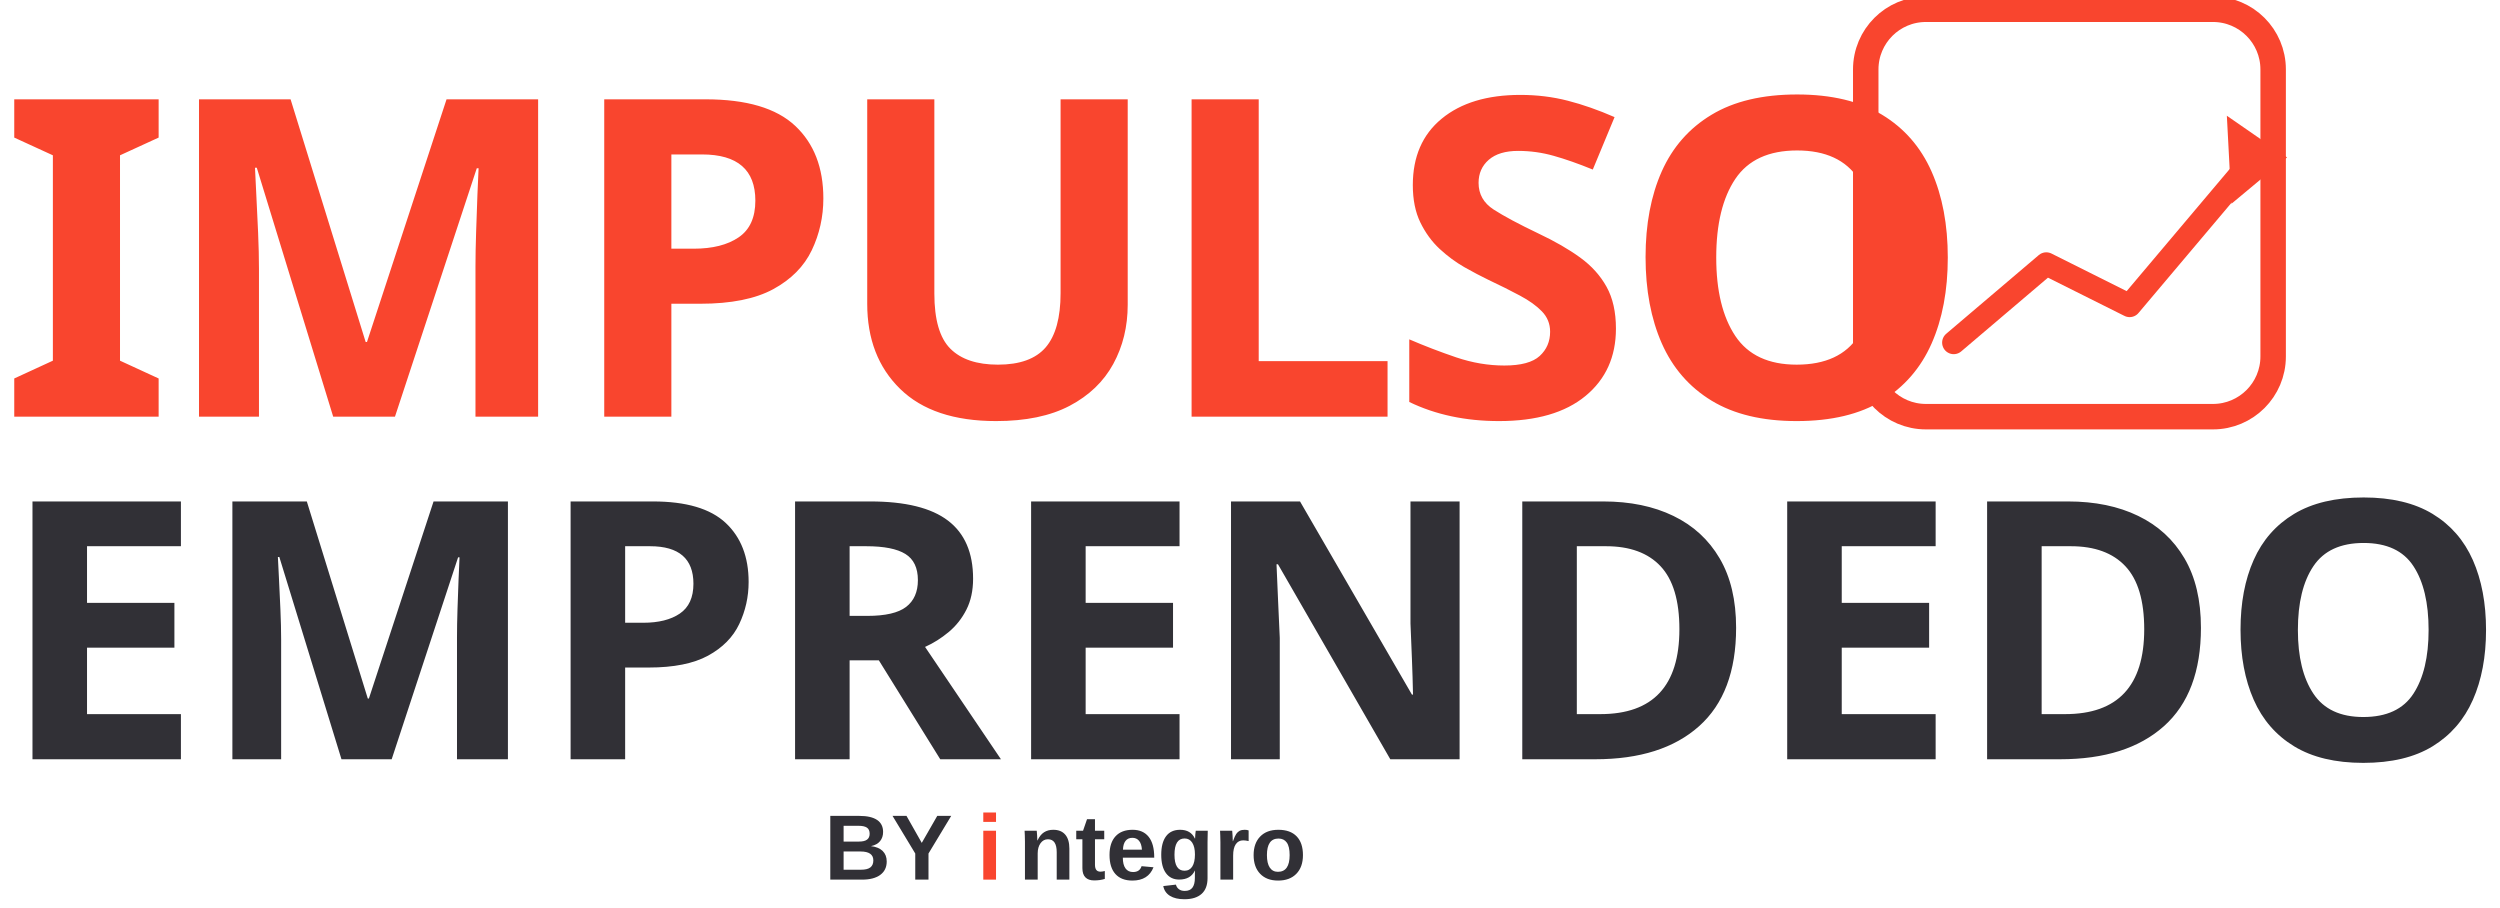
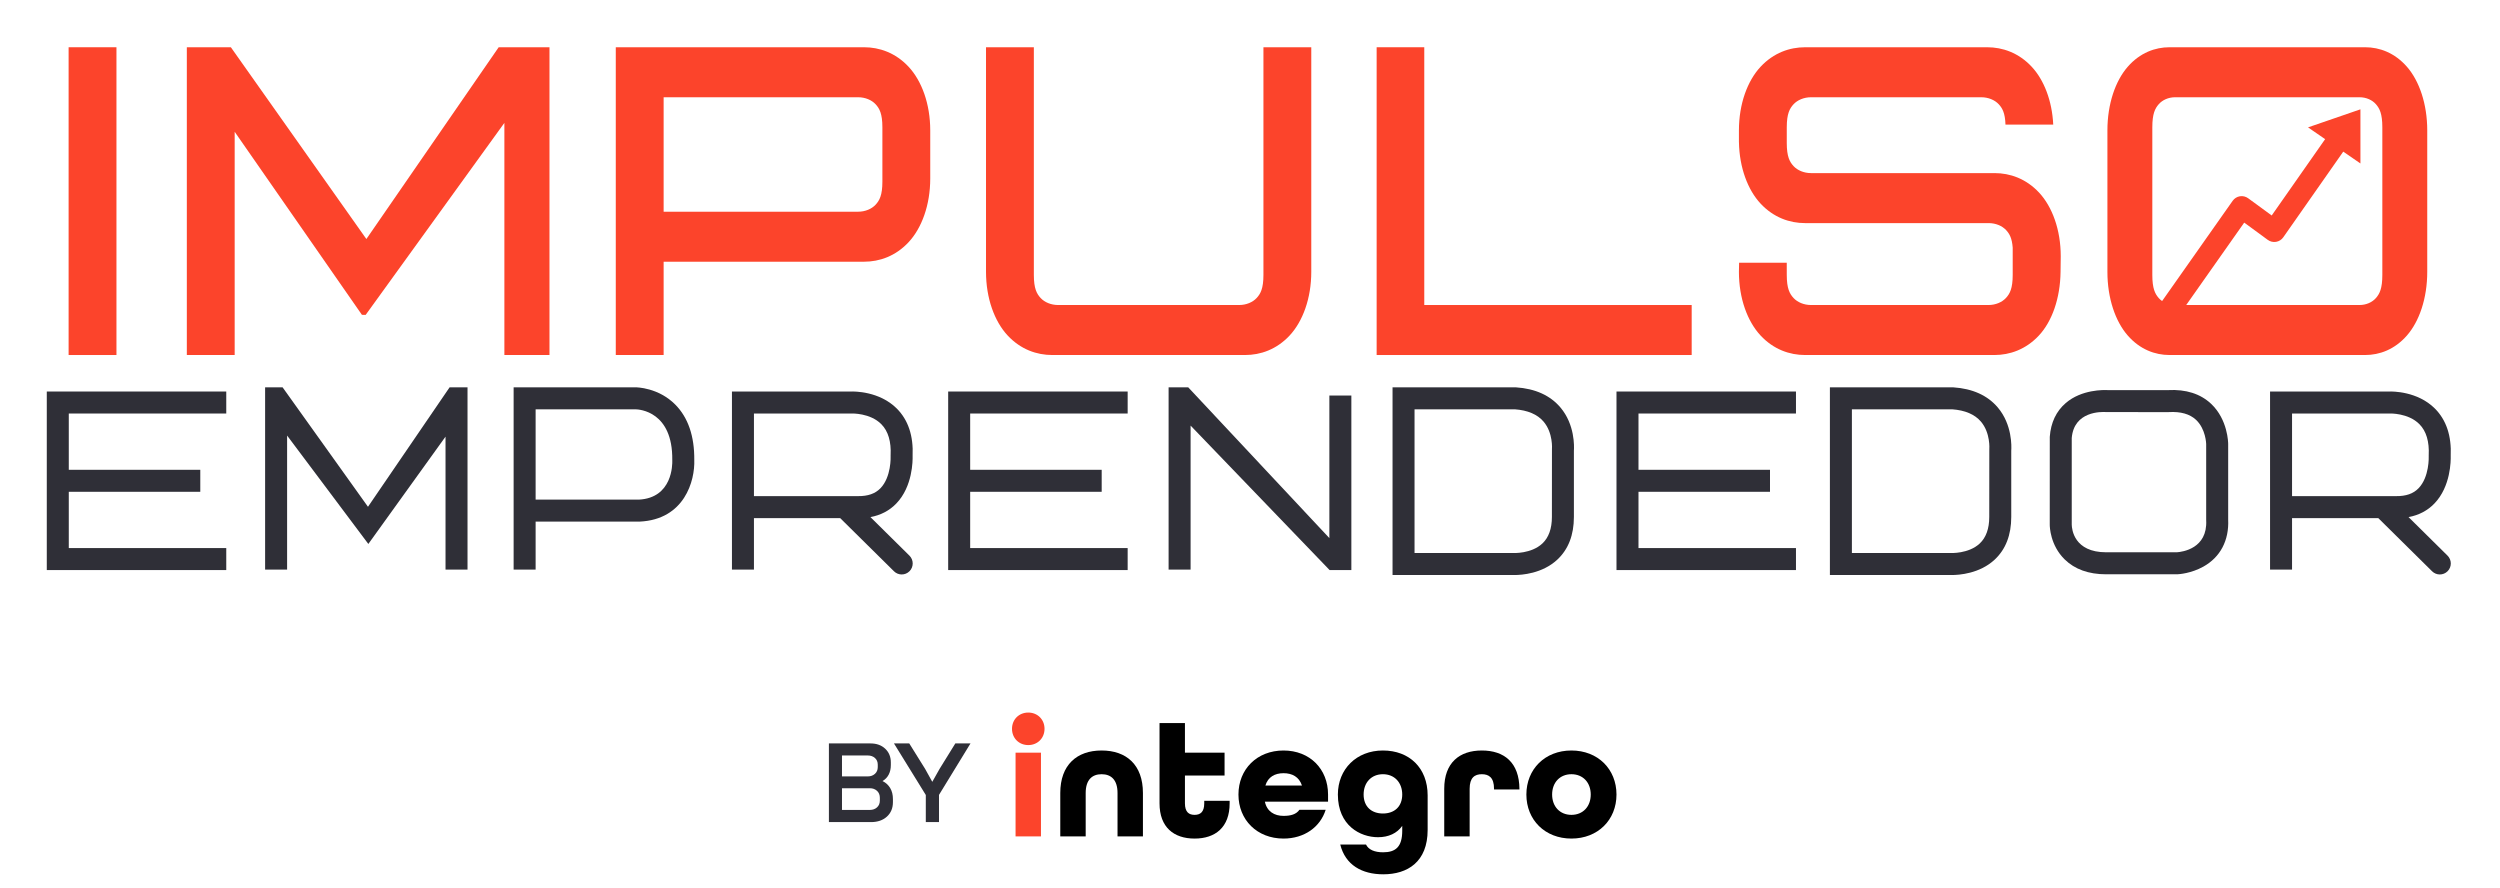
- <svg xmlns="http://www.w3.org/2000/svg" viewBox="0 0 540 196" role="img" aria-label="Impulso Emprendedor by Integro">
-   <text x="0" y="90" font-family="Impact, 'Arial Narrow', 'Helvetica Neue Condensed Bold', sans-serif" font-weight="900" font-size="96" fill="#F9452E" letter-spacing="-3">IMPULSO</text>
-   <rect x="403" y="2" width="88" height="88" rx="13" ry="13" fill="none" stroke="#F9452E" stroke-width="5.5" />
-   <polyline points="422,74 442,57 460,66 487,34" fill="none" stroke="#F9452E" stroke-width="5" stroke-linecap="round" stroke-linejoin="round" />
-   <polygon points="481,25 494,34 482,44" fill="#F9452E" />
-   <text x="0" y="164" font-family="Impact, 'Arial Narrow', 'Helvetica Neue Condensed Bold', sans-serif" font-weight="900" font-size="78" fill="#313036" letter-spacing="-0.5">EMPRENDEDOR</text>
-   <text x="178" y="190" font-family="'Arial', Helvetica, sans-serif" font-weight="700" font-size="20" fill="#313036">BY </text>
-   <text x="211" y="190" font-family="'Arial', Helvetica, sans-serif" font-weight="700" font-size="20" fill="#F9452E">i</text>
-   <text x="220" y="190" font-family="'Arial', Helvetica, sans-serif" font-weight="700" font-size="20" fill="#313036">ntegro</text>
+ <svg xmlns="http://www.w3.org/2000/svg" version="1.1" width="1296" height="460" viewBox="0 0 1296 460">
+   <defs>
+     <clipPath id="clip_1">
+       <path transform="matrix(1,0,0,-1,0,460)" d="M0 460H1296V0H0Z" />
+     </clipPath>
+   </defs>
+   <g>
+     <g clip-path="url(#clip_1)">
+       <path transform="matrix(1,0,0,-1,450.9503,419.8664)" d="M0 0C1.48 0 2.71 .44 3.69 1.32 4.67 2.199 5.161 3.384 5.161 4.876V6.31C5.161 7.802 4.67 8.996 3.69 9.895 2.71 10.793 1.48 11.243 0 11.243H-14.464V0ZM-1.02 17.381C.42 17.381 1.63 17.82 2.61 18.7 3.59 19.579 4.081 20.746 4.081 22.199V23.462C4.081 24.915 3.59 26.071 2.61 26.932 1.63 27.792 .42 28.222-1.02 28.222H-14.464V17.381ZM-21.246 34.475H.299C3.46 34.475 6.01 33.557 7.952 31.721 9.893 29.885 10.863 27.515 10.863 24.608V23.289C10.863 21.376 10.493 19.713 9.752 18.299 9.012 16.883 7.941 15.775 6.541 14.972 8.261 14.13 9.592 12.916 10.533 11.329 11.473 9.742 11.943 7.84 11.943 5.622V4.016C11.943 .917 10.902-1.577 8.822-3.47 6.741-5.363 4-6.31 .6-6.31H-21.246Z" fill="#2f2f37" />
+       <path transform="matrix(1,0,0,-1,479.9379,412.123)" d="M0 0-16.504 26.731H-8.583L-.361 13.538 3.36 6.826 7.142 13.538 15.303 26.731H23.166L6.841 .058V-14.053H0Z" fill="#2f2f37" />
+       <path transform="matrix(1,0,0,-1,0,460)" d="M35.568 275.96H60.371V435.505H35.568Z" fill="#fc442b" />
+       <path transform="matrix(1,0,0,-1,189.9295,123.9137)" d="M0 0-70.249 99.419H-93.076V-60.126H-68.273V55.594L-2.31-39.292-.365-39.317 71.541 60.21V-60.126H94.921V99.419H68.588Z" fill="#fc442b" />
+       <path transform="matrix(1,0,0,-1,457.4319,94.14349)" d="M0 0C0-7.099-1.519-9.824-3.54-11.995-5.563-14.167-8.896-15.607-12.579-15.607H-113.405V43.729H-12.579C-8.896 43.729-5.563 42.293-3.54 40.121-1.519 37.95 0 35.225 0 28.126ZM-9.479 69.649H-138.211V-89.896H-113.405V-41.527H-9.479C-1.577-41.527 6.803-38.694 13.599-31.392 20.396-24.091 24.806-12.141 24.806 1.57V26.552C24.806 40.258 20.396 52.209 13.599 59.514 6.803 66.815-1.577 69.649-9.479 69.649" fill="#fc442b" />
+       <path transform="matrix(1,0,0,-1,654.9651,142.5127)" d="M0 0C0-7.1-1.517-9.824-3.54-11.995-5.561-14.167-8.893-15.607-12.576-15.607H-106.44C-110.124-15.607-113.457-14.171-115.481-11.995-117.5-9.824-119.018-7.1-119.018 0V118.018H-143.817V1.57C-143.817-12.137-139.41-24.087-132.613-31.393-125.82-38.694-117.433-41.527-109.538-41.527H-9.477C-1.581-41.527 6.8-38.694 13.599-31.393 20.395-24.091 24.802-12.141 24.802 1.57V118.018H0Z" fill="#fc442b" />
+       <path transform="matrix(1,0,0,-1,738.3425,24.4946)" d="M0 0H-24.689V-159.545H138.624V-133.625H0Z" fill="#fc442b" />
+       <path transform="matrix(1,0,0,-1,1034.01,89.73859)" d="M0 0H-95.173C-98.857 0-102.189 1.439-104.211 3.611-106.232 5.782-107.749 8.507-107.749 15.605V23.716C-107.749 30.815-106.232 33.539-104.211 35.711-102.189 37.883-98.857 39.322-95.173 39.322H-6.921C-3.236 39.322 .096 37.883 2.119 35.711 3.995 33.694 5.436 31.194 5.63 25.158H30.385C29.791 37.595 25.551 48.344 19.256 55.106 12.459 62.408 4.077 65.242-3.82 65.242H-98.274C-106.172 65.242-114.553 62.409-121.35 55.106-128.147 47.804-132.552 35.853-132.552 22.145V16.028L-132.541 16.026C-132.302 2.801-127.956-8.687-121.35-15.784-114.553-23.086-106.172-25.92-98.274-25.92H-3.1C.583-25.92 3.916-27.359 5.938-29.53 7.66-31.381 9.013-33.644 9.376-38.661V-52.778C9.376-59.877 7.859-62.601 5.838-64.773 3.815-66.945 .483-68.384-3.2-68.384H-95.173C-98.857-68.384-102.189-66.945-104.211-64.773-106.233-62.601-107.749-59.877-107.749-52.778-107.749-52.777-107.752-49.618-107.755-46.458H-132.46L-132.554-51.207C-132.554-64.915-128.147-76.865-121.35-84.168-114.553-91.47-106.172-94.303-98.274-94.303H-.099C7.798-94.303 16.18-91.47 22.977-84.168 29.774-76.865 34.011-64.913 34.181-51.207L34.28-43.096C34.28-29.389 29.873-17.438 23.077-10.136 16.28-2.833 7.898 0 0 0" fill="#fc442b" />
+       <path transform="matrix(1,0,0,-1,1235.002,142.5127)" d="M0 0C0-7.1-1.424-9.824-3.322-11.995-5.219-14.167-8.346-15.607-11.803-15.607H-101.671L-71.606 27.106-59.392 18.163C-58.153 17.257-56.606 16.886-55.092 17.139-53.579 17.389-52.232 18.238-51.352 19.494L-20.262 63.907-11.356 57.772V85.84L-38.518 76.484-29.654 70.377-57.354 30.804-69.556 39.738C-70.792 40.642-72.337 41.009-73.849 40.764-75.359 40.515-76.706 39.671-77.586 38.419L-114.165-13.549C-114.823-13.09-115.415-12.571-115.917-11.995-117.816-9.824-119.24-7.1-119.24 0V76.491C-119.24 83.591-117.816 86.315-115.917 88.486-114.021 90.658-110.893 92.098-107.436 92.098H-11.803C-8.346 92.098-5.219 90.662-3.322 88.49-1.424 86.319 0 83.594 0 76.495ZM12.766 107.883C6.387 115.185-1.48 118.018-8.891 118.018H-110.346C-117.756 118.018-125.622 115.185-132.003 107.883-138.381 100.582-142.518 88.632-142.518 74.921V1.57C-142.518-12.137-138.381-24.087-132.003-31.393-125.622-38.694-117.756-41.527-110.346-41.527H-8.891C-1.48-41.527 6.387-38.694 12.766-31.393 19.146-24.091 23.281-12.141 23.281 1.57V74.921C23.281 88.628 19.146 100.578 12.766 107.883" fill="#fc442b" />
+       <path transform="matrix(1,0,0,-1,0,460)" d="M526.468 69.8H539.639V26.425H526.468ZM524.624 82.181C524.624 87.009 528.225 90.609 533.054 90.609 537.882 90.609 541.482 87.009 541.482 82.181 541.482 77.35 537.882 73.751 533.054 73.751 528.225 73.751 524.624 77.35 524.624 82.181" fill="#fc442b" />
+       <path transform="matrix(1,0,0,-1,549.6486,411.0971)" d="M0 0C0 14.575 8.604 22.039 21.424 22.039 34.242 22.039 42.847 14.663 42.847 0V-22.477H29.677V0C29.677 6.848 26.34 9.747 21.424 9.747 16.507 9.747 13.171 6.848 13.171 0V-22.477H0Z" />
+       <path transform="matrix(1,0,0,-1,601.0997,416.4533)" d="M0 0V41.618H13.171V26.254H33.716V14.4H13.171V0C13.171-4.566 15.277-5.97 18.175-5.97 21.073-5.97 23.179-4.566 23.179 0V1.317H36.35V0C36.35-12.38 28.975-18.263 18.175-18.263 7.375-18.263 0-12.38 0 0" />
+       <path transform="matrix(1,0,0,-1,674.9418,407.2344)" d="M0 0C-1.494 4.478-5.005 6.41-9.571 6.41-14.137 6.41-17.649 4.39-18.965 0ZM-32.927-4.653C-32.927 8.517-23.268 18.176-9.571 18.176 4.126 18.176 13.522 8.517 13.522-4.653V-8.341H-19.23C-18.176-13.434-14.312-15.717-9.571-15.717-5.796-15.717-2.986-14.926-1.318-12.555H12.291C9.482-21.511 1.229-27.481-9.571-27.481-23.268-27.481-32.927-17.823-32.927-4.653" />
+       <path transform="matrix(1,0,0,-1,726.919,411.8877)" d="M0 0C0 6.235-4.039 10.537-10.01 10.537-15.98 10.537-20.019 6.235-20.019 0-20.019-6.233-15.98-9.833-10.01-9.833-4.039-9.833 0-6.233 0 0M-32.136-25.902H-18.79C-17.473-28.623-14.312-29.94-9.922-29.94-3.512-29.94 0-27.218 0-18.789V-16.243C-2.721-20.107-7.112-22.125-12.555-22.125-21.774-22.125-33.365-16.067-33.365 0-33.365 13.171-23.706 22.83-10.01 22.83 3.687 22.83 13.171 13.786 13.171-.438V-18.35C13.171-34.945 2.721-41.354-9.834-41.354-20.898-41.354-29.501-36.525-32.136-25.902" />
+       <path transform="matrix(1,0,0,-1,748.6921,408.9019)" d="M0 0C0 13.521 7.902 19.844 19.492 19.844 31.081 19.844 38.896 13.609 38.985-.088V-.351H25.814V0C25.814 5.795 23.179 7.551 19.492 7.551 15.804 7.551 13.171 5.795 13.171 0V-24.673H0Z" />
+       <path transform="matrix(1,0,0,-1,824.6402,411.8877)" d="M0 0C0 6.235-4.039 10.537-10.01 10.537-15.98 10.537-20.019 6.235-20.019 0-20.019-6.233-15.98-10.536-10.01-10.536-4.039-10.536 0-6.233 0 0M-33.365 0C-33.365 13.171-23.706 22.83-10.01 22.83 3.687 22.83 13.346 13.171 13.346 0 13.346-13.169 3.687-22.828-10.01-22.828-23.706-22.828-33.365-13.169-33.365 0" />
+       <path transform="matrix(1,0,0,-1,24.2531,295.5226)" d="M0 0H93.043V11.403H11.403V40.577H79.577V51.98H11.403V81.155H93.043V92.558H0Z" fill="#2f2f37" />
+       <path transform="matrix(1,0,0,-1,491.5343,295.5226)" d="M0 0H93.043V11.403H11.403V40.577H79.578V51.98H11.403V81.155H93.043V92.558H0Z" fill="#2f2f37" />
+       <path transform="matrix(1,0,0,-1,837.9891,295.5226)" d="M0 0H93.044V11.403H11.403V40.577H79.578V51.98H11.403V81.155H93.044V92.558H0Z" fill="#2f2f37" />
+       <path transform="matrix(1,0,0,-1,190.7594,262.7196)" d="M0 0-44.27 61.938H-53.326V-32.561H-41.923V36.936L.187-19.268 40.201 36.364V-32.561H51.604V61.938H42.32Z" fill="#2f2f37" />
+       <path transform="matrix(1,0,0,-1,331.1484,259.0087)" d="M0 0H-53.483V46.824H-1.733C.252 46.791 17.647 45.765 17.361 20.565L17.365 20.279C17.433 18.292 17.519 .877 0 0M18.94 49.243C10.159 58.125-1.207 58.227-1.686 58.227H-64.886V-36.272H-53.483V-11.403H.135L.394-11.397C23.771-10.335 29.167 9.891 28.765 20.587 28.876 32.895 25.572 42.537 18.94 49.243" fill="#2f2f37" />
+       <path transform="matrix(1,0,0,-1,390.8454,214.3671)" d="M0 0H50.343L50.614 .007C50.704 .007 60.199 .344 66.022-5.522 69.583-9.11 71.207-14.545 70.851-21.671L70.838-21.969 70.851-22.244C70.856-22.349 71.277-32.868 65.574-38.754 62.847-41.568 59.043-42.877 53.982-42.822H0ZM60.389-53.693C65.721-52.712 70.234-50.359 73.825-46.624 82.319-37.795 82.321-24.345 82.252-21.987 82.721-11.584 79.953-3.311 74.022 2.604 65.037 11.566 52.026 11.474 50.234 11.403H-11.403V-80.913H0V-54.225H44.708L72.594-81.786C73.704-82.884 75.153-83.433 76.601-83.433 78.071-83.433 79.541-82.868 80.656-81.739 82.869-79.499 82.848-75.89 80.608-73.676Z" fill="#2f2f37" />
+       <path transform="matrix(1,0,0,-1,1188.197,214.3671)" d="M0 0H50.343L50.615 .007C50.713 .007 60.201 .344 66.022-5.522 69.583-9.11 71.207-14.545 70.851-21.671L70.838-21.969 70.851-22.244C70.856-22.349 71.277-32.868 65.574-38.754 62.847-41.568 59.069-42.877 53.982-42.822H0ZM80.608-73.676 60.39-53.693C65.721-52.712 70.234-50.359 73.825-46.624 82.319-37.795 82.321-24.345 82.252-21.987 82.721-11.584 79.953-3.311 74.022 2.604 65.037 11.566 52.034 11.474 50.234 11.403H-11.403V-80.913H0V-54.225H44.708L72.594-81.786C73.704-82.884 75.153-83.433 76.601-83.433 78.071-83.433 79.541-82.868 80.656-81.739 82.869-79.499 82.848-75.89 80.608-73.676" fill="#2f2f37" />
+       <path transform="matrix(1,0,0,-1,689.1412,278.9471)" d="M0 0-73.179 78.166H-83.338V-16.333H-71.935V58.315L.123-16.575H11.403V73.92H0Z" fill="#2f2f37" />
+       <path transform="matrix(1,0,0,-1,804.5347,232.8384)" d="M0 0-.029-35.147C-.029-41.189-1.682-45.809-4.941-48.88-10.732-54.335-20.072-53.844-20.136-53.842L-71.238-53.829V20.654H-19.272C-12.578 20.175-7.562 18.038-4.364 14.298 .685 8.396 .004 .051 0 0M-18.697 32.044-82.641 32.057V-65.231H-20.683C-20.444-65.243-20.047-65.257-19.518-65.257-15.703-65.257-5.026-64.555 2.787-57.265 8.485-51.949 11.374-44.508 11.374-35.147V-.798C11.525 1.378 11.911 12.706 4.406 21.588-.892 27.857-8.665 31.376-18.697 32.044" fill="#2f2f37" />
+       <path transform="matrix(1,0,0,-1,1031.259,232.8384)" d="M0 0-.029-35.147C-.029-41.189-1.682-45.809-4.941-48.881-10.732-54.335-20.068-53.844-20.135-53.842L-71.236-53.829V20.654H-19.27C-12.576 20.175-7.562 18.038-4.364 14.3 .685 8.396 .004 .051 0 0M-18.695 32.044-82.639 32.057V-65.231H-20.682C-20.442-65.243-20.046-65.257-19.517-65.257-15.701-65.257-5.026-64.555 2.787-57.265 8.485-51.949 11.374-44.508 11.374-35.147V-.798C11.525 1.377 11.911 12.706 4.406 21.588-.892 27.857-8.664 31.376-18.695 32.044" fill="#2f2f37" />
+       <path transform="matrix(1,0,0,-1,1128.464,286.3036)" d="M0 0H-36.064C-36.245-.003-36.423-.004-36.602-.004-53.313-.004-54.422 11.957-54.472 14.315V59.22C-53.322 73.163-39.228 72.887-36.435 72.681L-4.411 72.663-4.083 72.673C1.997 73.019 6.701 71.69 9.908 68.71 15.036 63.947 15.217 56.189 15.218 56.166V16.862L15.225 16.573C15.97 1.931 2.904 .2 0 0M26.621 56.184C26.62 56.695 26.481 68.775 17.784 76.957 12.238 82.176 4.709 84.564-4.57 84.066H-35.8C-37.783 84.177-49.287 84.479-57.562 77.383-62.528 73.124-65.321 67.228-65.859 59.857L-65.875 14.301C-65.872 13.235-65.634 3.671-58.156-3.678-52.935-8.81-45.691-11.409-36.695-11.409-36.457-11.409-36.218-11.407-35.978-11.403H.177L.462-11.396C1.157-11.361 7.427-10.955 13.726-7.455 22.552-2.551 27.128 6.13 26.621 17.001Z" fill="#2f2f37" />
+     </g>
+   </g>
</svg>
